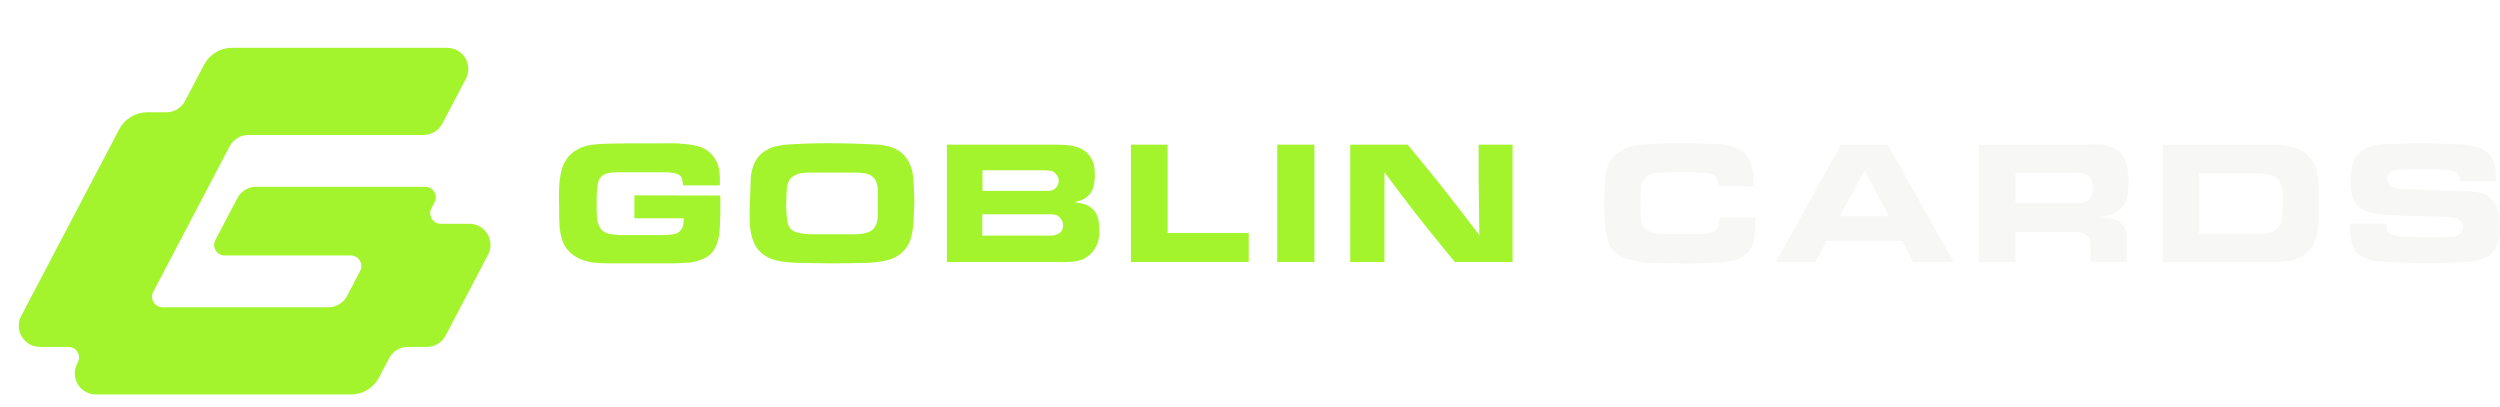
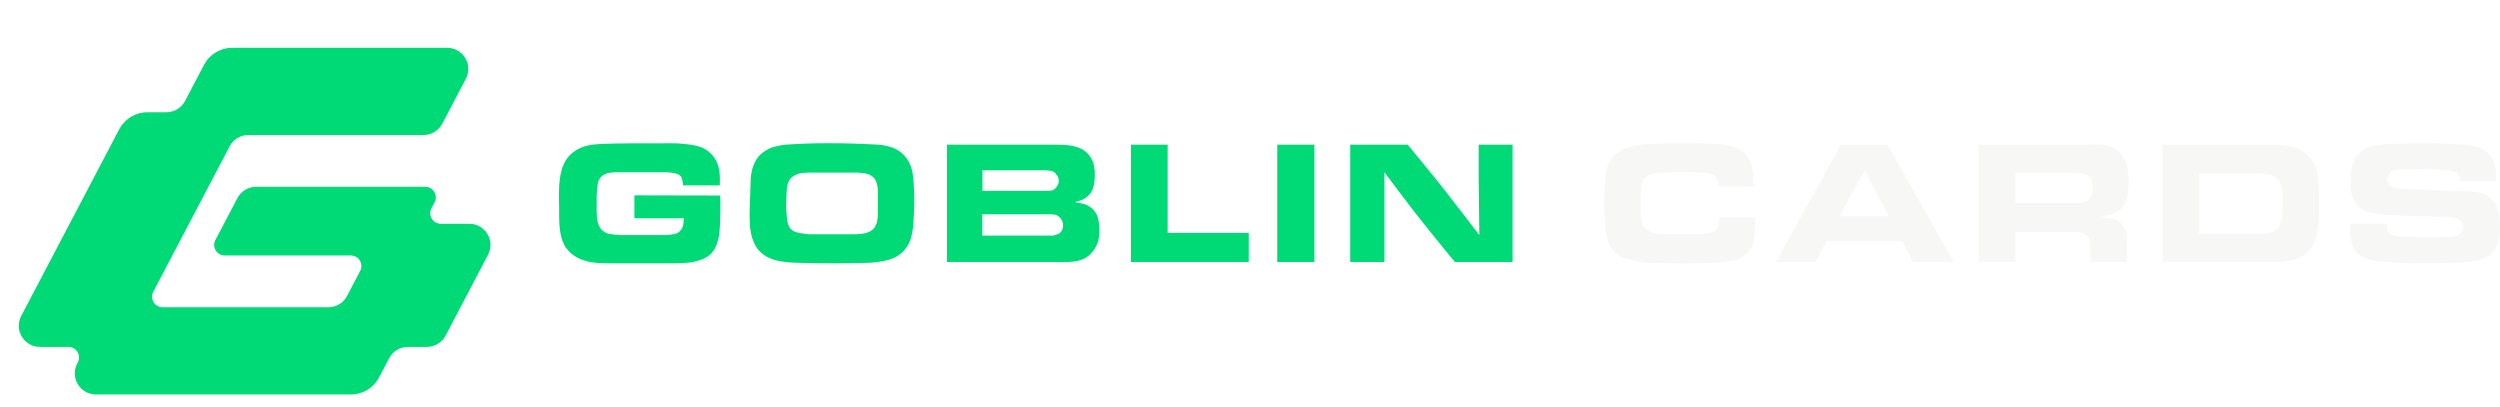
<svg xmlns="http://www.w3.org/2000/svg" viewBox="0 0 246 40">
  <defs>
    <linearGradient id="word">
-       <stop offset="52%" stop-color="#a3f42d" />
+       <stop offset="52%" stop-color="#00da76" />
      <stop offset="52%" stop-color="#f7f8f5" />
    </linearGradient>
  </defs>
-   <path fill="#a3f42d" transform="translate(-7,-11) scale(.052)" d="M 520.732 334.109 C 531.097 314.366 551.556 302 573.855 302 L 980.768 302 C 1010.851 302 1030.168 333.959 1016.184 360.594 L 971.558 445.594 C 964.648 458.756 951.008 467 936.142 467 L 604.585 467 C 589.719 467 576.079 475.244 569.169 488.406 L 424.635 763.703 C 417.643 777.021 427.302 793 442.343 793 L 755.9 793 C 770.766 793 784.406 784.756 791.316 771.594 L 816.147 724.297 C 823.139 710.979 813.481 695 798.44 695 L 559.906 695 C 544.865 695 535.206 679.021 542.198 665.703 L 583.83 586.406 C 590.74 573.244 604.38 565 619.246 565 L 939.312 565 C 954.353 565 964.012 580.979 957.02 594.297 L 951.032 605.703 C 944.04 619.021 953.698 635 968.739 635 L 1022.739 635 C 1052.822 635 1072.139 666.959 1058.155 693.594 L 977.828 846.594 C 970.918 859.756 957.278 868 942.413 868 L 906.413 868 C 891.547 868 877.907 876.244 870.997 889.406 L 851.842 925.891 C 841.477 945.634 821.017 958 798.719 958 L 316.184 958 C 286.102 958 266.785 926.041 280.768 899.406 L 281.876 897.297 C 288.868 883.979 279.209 868 264.168 868 L 210.168 868 C 180.085 868 160.769 836.041 174.752 809.406 L 360.237 456.109 C 370.603 436.366 391.062 424 413.361 424 L 449.361 424 C 464.227 424 477.866 415.756 484.777 402.594 Z" />
+   <path fill="#00da76" transform="translate(-7,-11) scale(.052)" d="M 520.732 334.109 C 531.097 314.366 551.556 302 573.855 302 L 980.768 302 C 1010.851 302 1030.168 333.959 1016.184 360.594 L 971.558 445.594 C 964.648 458.756 951.008 467 936.142 467 L 604.585 467 C 589.719 467 576.079 475.244 569.169 488.406 L 424.635 763.703 C 417.643 777.021 427.302 793 442.343 793 L 755.9 793 C 770.766 793 784.406 784.756 791.316 771.594 L 816.147 724.297 C 823.139 710.979 813.481 695 798.44 695 L 559.906 695 C 544.865 695 535.206 679.021 542.198 665.703 L 583.83 586.406 C 590.74 573.244 604.38 565 619.246 565 L 939.312 565 C 954.353 565 964.012 580.979 957.02 594.297 L 951.032 605.703 C 944.04 619.021 953.698 635 968.739 635 L 1022.739 635 C 1052.822 635 1072.139 666.959 1058.155 693.594 L 977.828 846.594 C 970.918 859.756 957.278 868 942.413 868 L 906.413 868 C 891.547 868 877.907 876.244 870.997 889.406 L 851.842 925.891 C 841.477 945.634 821.017 958 798.719 958 L 316.184 958 C 286.102 958 266.785 926.041 280.768 899.406 L 281.876 897.297 C 288.868 883.979 279.209 868 264.168 868 L 210.168 868 C 180.085 868 160.769 836.041 174.752 809.406 L 360.237 456.109 C 370.603 436.366 391.062 424 413.361 424 L 449.361 424 C 464.227 424 477.866 415.756 484.777 402.594 Z" />
  <path fill="url(#word)" fill-rule="evenodd" transform="translate(0.4996814,-39.62062) scale(6.055591)" d="M10.73,8.871 L10.843,8.871 L10.899,8.872 L10.956,8.875 L11.013,8.88 L11.071,8.886 L11.116,8.891 L11.158,8.897 L11.197,8.904 L11.234,8.912 L11.267,8.921 L11.297,8.93 L11.325,8.941 L11.349,8.952 L11.393,8.977 L11.432,9.006 L11.467,9.037 L11.498,9.07 L11.519,9.099 L11.538,9.127 L11.554,9.156 L11.568,9.184 L11.579,9.213 L11.589,9.243 L11.597,9.272 L11.603,9.303 L11.611,9.364 L11.615,9.426 L11.615,9.489 L11.614,9.555 L11.017,9.555 L11.014,9.527 L11.01,9.501 L11.007,9.478 L11.002,9.457 L10.996,9.438 L10.988,9.421 L10.977,9.406 L10.964,9.393 L10.949,9.382 L10.93,9.372 L10.908,9.364 L10.883,9.358 L10.854,9.353 L10.821,9.349 L10.782,9.345 L10.739,9.342 L9.921,9.342 L9.864,9.346 L9.806,9.354 L9.778,9.361 L9.751,9.371 L9.726,9.384 L9.702,9.401 L9.676,9.426 L9.656,9.455 L9.641,9.488 L9.632,9.525 L9.629,9.546 L9.626,9.568 L9.623,9.592 L9.62,9.618 L9.618,9.646 L9.616,9.676 L9.614,9.707 L9.613,9.741 L9.613,9.991 L9.615,10.007 L9.616,10.029 L9.616,10.035 L9.616,10.044 L9.616,10.055 L9.617,10.069 L9.62,10.101 L9.626,10.136 L9.637,10.174 L9.652,10.213 L9.662,10.232 L9.673,10.251 L9.687,10.268 L9.702,10.285 L9.73,10.306 L9.761,10.324 L9.794,10.337 L9.83,10.345 L9.907,10.356 L9.988,10.363 L10.709,10.363 L10.752,10.361 L10.792,10.358 L10.832,10.353 L10.87,10.348 L10.888,10.344 L10.905,10.338 L10.921,10.331 L10.937,10.322 L10.951,10.311 L10.965,10.298 L10.978,10.284 L10.99,10.268 L11.002,10.246 L11.011,10.225 L11.018,10.203 L11.022,10.18 L11.026,10.135 L11.028,10.09 L10.226,10.09 L10.226,9.717 L11.622,9.72 L11.623,9.91 L11.623,10.007 L11.619,10.103 L11.616,10.209 L11.608,10.314 L11.599,10.385 L11.583,10.453 L11.562,10.517 L11.535,10.577 L11.519,10.606 L11.5,10.632 L11.479,10.657 L11.455,10.68 L11.428,10.701 L11.399,10.721 L11.367,10.738 L11.333,10.754 L11.271,10.777 L11.207,10.795 L11.141,10.807 L11.074,10.813 L10.938,10.82 L10.806,10.822 L9.837,10.822 L9.676,10.819 L9.597,10.813 L9.52,10.803 L9.481,10.795 L9.443,10.785 L9.406,10.774 L9.369,10.761 L9.332,10.745 L9.295,10.727 L9.259,10.705 L9.224,10.681 L9.204,10.665 L9.185,10.649 L9.169,10.633 L9.155,10.618 L9.143,10.603 L9.133,10.591 L9.124,10.581 L9.116,10.573 L9.093,10.536 L9.074,10.497 L9.057,10.456 L9.043,10.413 L9.032,10.368 L9.023,10.323 L9.016,10.278 L9.011,10.232 L9.005,10.14 L9.003,10.049 L9.003,9.96 L9.003,9.877 L9,9.793 L9,9.704 L9.003,9.582 L9.007,9.522 L9.014,9.461 L9.02,9.417 L9.027,9.374 L9.037,9.333 L9.047,9.293 L9.06,9.255 L9.075,9.218 L9.092,9.183 L9.111,9.149 L9.132,9.117 L9.156,9.087 L9.183,9.058 L9.212,9.031 L9.244,9.007 L9.279,8.984 L9.318,8.962 L9.359,8.942 L9.411,8.923 L9.463,8.909 L9.49,8.903 L9.519,8.898 L9.55,8.893 L9.582,8.89 L9.616,8.887 L9.652,8.884 L9.69,8.882 L9.73,8.88 L9.773,8.879 L9.82,8.878 L9.87,8.876 L9.923,8.875 L10.037,8.874 L10.15,8.872 L10.617,8.872 L10.73,8.871 Z M13.038,9.347 L13.014,9.349 L12.991,9.351 L12.97,9.353 L12.951,9.355 L12.933,9.358 L12.917,9.361 L12.903,9.364 L12.89,9.368 L12.866,9.376 L12.843,9.386 L12.821,9.398 L12.8,9.412 L12.786,9.423 L12.775,9.433 L12.765,9.442 L12.757,9.451 L12.745,9.468 L12.738,9.482 L12.724,9.513 L12.715,9.544 L12.712,9.559 L12.709,9.572 L12.707,9.581 L12.706,9.588 L12.703,9.615 L12.701,9.645 L12.699,9.679 L12.697,9.716 L12.696,9.757 L12.695,9.802 L12.693,9.852 L12.692,9.906 L12.695,9.965 L12.699,10.019 L12.703,10.069 L12.708,10.114 L12.715,10.155 L12.725,10.19 L12.737,10.221 L12.752,10.246 L12.773,10.27 L12.799,10.29 L12.829,10.306 L12.864,10.318 L12.904,10.328 L12.95,10.336 L13.002,10.343 L13.06,10.349 L13.839,10.349 L13.885,10.345 L13.93,10.34 L13.973,10.332 L14.012,10.321 L14.049,10.306 L14.082,10.286 L14.098,10.273 L14.112,10.259 L14.125,10.243 L14.137,10.225 L14.153,10.194 L14.165,10.159 L14.17,10.138 L14.174,10.114 L14.178,10.085 L14.182,10.052 L14.182,9.639 L14.18,9.608 L14.177,9.58 L14.172,9.552 L14.164,9.523 L14.155,9.496 L14.144,9.472 L14.132,9.452 L14.118,9.434 L14.102,9.418 L14.085,9.405 L14.068,9.393 L14.049,9.383 L14.028,9.374 L14.007,9.367 L13.984,9.362 L13.961,9.358 L13.91,9.353 L13.855,9.347 L13.038,9.347 Z M13.371,8.87 L13.579,8.871 L13.785,8.876 L13.992,8.884 L14.201,8.894 L14.246,8.899 L14.29,8.907 L14.306,8.91 L14.324,8.914 L14.345,8.919 L14.368,8.925 L14.393,8.932 L14.418,8.941 L14.444,8.951 L14.471,8.964 L14.499,8.979 L14.527,8.996 L14.554,9.017 L14.582,9.04 L14.608,9.066 L14.634,9.095 L14.657,9.128 L14.68,9.164 L14.703,9.211 L14.722,9.258 L14.736,9.305 L14.746,9.351 L14.758,9.447 L14.766,9.547 L14.774,9.752 L14.774,9.855 L14.771,9.958 L14.764,10.091 L14.76,10.158 L14.755,10.228 L14.747,10.279 L14.739,10.329 L14.729,10.376 L14.717,10.421 L14.702,10.464 L14.681,10.508 L14.655,10.552 L14.623,10.595 L14.595,10.627 L14.565,10.656 L14.533,10.681 L14.5,10.703 L14.465,10.722 L14.43,10.739 L14.393,10.753 L14.357,10.765 L14.281,10.784 L14.201,10.797 L14.121,10.807 L14.042,10.813 L13.757,10.819 L13.614,10.821 L13.47,10.822 L13.143,10.819 L12.816,10.811 L12.752,10.807 L12.689,10.801 L12.628,10.793 L12.567,10.782 L12.506,10.768 L12.448,10.747 L12.419,10.735 L12.39,10.721 L12.361,10.705 L12.333,10.687 L12.292,10.655 L12.256,10.621 L12.225,10.585 L12.199,10.545 L12.177,10.503 L12.158,10.46 L12.142,10.415 L12.129,10.369 L12.119,10.322 L12.111,10.275 L12.105,10.227 L12.102,10.178 L12.099,10.081 L12.098,9.987 L12.117,9.428 L12.122,9.384 L12.131,9.339 L12.143,9.284 L12.161,9.232 L12.182,9.182 L12.208,9.135 L12.238,9.092 L12.275,9.053 L12.317,9.017 L12.366,8.986 L12.403,8.965 L12.44,8.947 L12.477,8.933 L12.513,8.924 L12.55,8.916 L12.588,8.908 L12.629,8.901 L12.671,8.894 L12.846,8.884 L13.02,8.876 L13.194,8.871 L13.371,8.87 Z M15.879,10.025 L15.879,10.371 L17.021,10.371 L17.049,10.365 L17.074,10.358 L17.097,10.35 L17.119,10.341 L17.138,10.329 L17.154,10.313 L17.169,10.293 L17.181,10.268 L17.184,10.258 L17.187,10.244 L17.19,10.226 L17.192,10.203 L17.189,10.173 L17.182,10.147 L17.171,10.122 L17.156,10.098 L17.145,10.084 L17.133,10.072 L17.12,10.061 L17.108,10.051 L17.095,10.044 L17.081,10.038 L17.068,10.033 L17.054,10.03 L16.994,10.025 L16.93,10.025 L15.879,10.025 Z M15.882,9.31 L15.882,9.644 L16.876,9.644 L16.938,9.645 L16.994,9.64 L17.02,9.634 L17.044,9.622 L17.066,9.604 L17.086,9.58 L17.091,9.573 L17.096,9.565 L17.101,9.555 L17.108,9.543 L17.114,9.53 L17.118,9.514 L17.12,9.498 L17.121,9.48 L17.119,9.453 L17.113,9.428 L17.102,9.405 L17.086,9.383 L17.067,9.358 L17.046,9.34 L17.023,9.327 L17,9.32 L16.975,9.317 L16.948,9.314 L16.919,9.311 L16.889,9.31 L15.882,9.31 Z M15.304,8.894 L17.065,8.894 L17.197,8.896 L17.264,8.902 L17.331,8.911 L17.363,8.918 L17.395,8.927 L17.427,8.936 L17.457,8.948 L17.487,8.961 L17.516,8.977 L17.543,8.996 L17.57,9.018 L17.596,9.042 L17.62,9.072 L17.644,9.106 L17.665,9.146 L17.675,9.168 L17.684,9.193 L17.691,9.219 L17.697,9.247 L17.701,9.277 L17.705,9.31 L17.707,9.344 L17.707,9.38 L17.707,9.418 L17.705,9.453 L17.702,9.486 L17.698,9.516 L17.693,9.544 L17.687,9.57 L17.68,9.594 L17.672,9.616 L17.664,9.636 L17.654,9.655 L17.644,9.672 L17.633,9.688 L17.608,9.716 L17.58,9.742 L17.557,9.759 L17.533,9.774 L17.508,9.787 L17.483,9.797 L17.432,9.813 L17.381,9.828 L17.45,9.84 L17.517,9.854 L17.549,9.863 L17.581,9.876 L17.612,9.893 L17.642,9.914 L17.673,9.94 L17.7,9.969 L17.724,10.004 L17.744,10.043 L17.752,10.065 L17.76,10.089 L17.766,10.117 L17.771,10.147 L17.775,10.18 L17.778,10.216 L17.78,10.254 L17.78,10.295 L17.78,10.329 L17.778,10.36 L17.775,10.39 L17.771,10.418 L17.766,10.444 L17.76,10.468 L17.753,10.491 L17.745,10.511 L17.727,10.548 L17.708,10.582 L17.688,10.612 L17.667,10.638 L17.653,10.654 L17.634,10.673 L17.623,10.684 L17.609,10.695 L17.594,10.707 L17.578,10.719 L17.556,10.733 L17.533,10.746 L17.509,10.757 L17.484,10.766 L17.459,10.774 L17.431,10.781 L17.402,10.787 L17.371,10.792 L17.338,10.796 L17.303,10.798 L17.266,10.8 L17.227,10.801 L17.185,10.802 L17.14,10.802 L17.093,10.801 L17.043,10.8 L15.304,10.8 L15.304,8.894 Z M18.294,8.894 L18.891,8.894 L18.891,10.328 L20.209,10.328 L20.209,10.8 L18.294,10.8 L18.294,8.894 Z M20.672,8.894 L21.276,8.894 L21.276,10.8 L20.672,10.8 L20.672,8.894 Z M21.858,8.894 L22.792,8.894 L22.948,9.084 L23.103,9.273 L23.257,9.462 L23.41,9.655 L23.683,10.008 L23.956,10.363 L23.945,9.488 L23.945,8.894 L24.496,8.894 L24.496,10.8 L23.559,10.8 L23.39,10.595 L23.223,10.39 L23.057,10.183 L22.892,9.974 L22.652,9.659 L22.414,9.342 L22.414,10.8 L21.858,10.8 L21.858,8.894 Z M27.216,8.867 L27.385,8.868 L27.551,8.874 L27.718,8.88 L27.887,8.886 L27.988,8.904 L28.087,8.928 L28.111,8.935 L28.134,8.944 L28.157,8.954 L28.18,8.966 L28.202,8.979 L28.223,8.994 L28.244,9.011 L28.265,9.029 L28.29,9.054 L28.313,9.082 L28.332,9.112 L28.349,9.145 L28.362,9.179 L28.374,9.214 L28.384,9.249 L28.392,9.285 L28.403,9.359 L28.409,9.432 L28.412,9.504 L28.413,9.572 L27.844,9.569 L27.842,9.528 L27.838,9.492 L27.834,9.475 L27.827,9.457 L27.817,9.439 L27.803,9.42 L27.785,9.401 L27.764,9.385 L27.742,9.374 L27.717,9.366 L27.664,9.357 L27.607,9.35 L27.439,9.342 L27.27,9.339 L27.093,9.341 L26.914,9.347 L26.868,9.349 L26.822,9.353 L26.812,9.354 L26.801,9.356 L26.787,9.358 L26.773,9.361 L26.757,9.364 L26.741,9.369 L26.725,9.376 L26.708,9.384 L26.691,9.394 L26.675,9.405 L26.659,9.419 L26.643,9.434 L26.629,9.452 L26.616,9.472 L26.605,9.496 L26.596,9.523 L26.59,9.547 L26.585,9.576 L26.581,9.609 L26.579,9.647 L26.577,9.689 L26.576,9.734 L26.575,9.782 L26.575,9.833 L26.575,9.974 L26.579,10.052 L26.588,10.13 L26.596,10.168 L26.61,10.202 L26.63,10.233 L26.655,10.26 L26.672,10.274 L26.69,10.286 L26.708,10.297 L26.728,10.306 L26.768,10.32 L26.805,10.33 L26.839,10.337 L26.87,10.341 L26.883,10.342 L26.893,10.343 L26.901,10.344 L26.906,10.344 L27.604,10.344 L27.607,10.344 L27.612,10.343 L27.62,10.342 L27.631,10.341 L27.657,10.337 L27.687,10.332 L27.72,10.323 L27.753,10.31 L27.769,10.302 L27.784,10.292 L27.797,10.281 L27.809,10.268 L27.822,10.25 L27.833,10.229 L27.84,10.207 L27.845,10.183 L27.851,10.132 L27.857,10.079 L28.44,10.079 L28.439,10.164 L28.437,10.207 L28.435,10.252 L28.427,10.373 L28.419,10.432 L28.405,10.488 L28.396,10.515 L28.386,10.542 L28.373,10.567 L28.359,10.592 L28.343,10.616 L28.324,10.639 L28.303,10.66 L28.278,10.681 L28.238,10.711 L28.197,10.735 L28.155,10.754 L28.111,10.768 L28.02,10.787 L27.927,10.803 L27.773,10.812 L27.619,10.819 L27.466,10.823 L27.312,10.824 L27.143,10.823 L26.976,10.82 L26.808,10.816 L26.639,10.811 L26.509,10.787 L26.383,10.759 L26.352,10.751 L26.323,10.741 L26.294,10.729 L26.267,10.716 L26.24,10.7 L26.215,10.683 L26.19,10.664 L26.167,10.643 L26.145,10.622 L26.125,10.601 L26.107,10.579 L26.091,10.557 L26.077,10.534 L26.065,10.511 L26.055,10.488 L26.047,10.464 L26.034,10.414 L26.022,10.362 L26.013,10.307 L26.005,10.249 L25.99,10.049 L25.985,9.949 L25.983,9.847 L25.985,9.742 L25.99,9.638 L26.002,9.428 L26.009,9.382 L26.017,9.339 L26.026,9.298 L26.036,9.26 L26.049,9.222 L26.067,9.184 L26.09,9.146 L26.118,9.107 L26.146,9.076 L26.175,9.049 L26.206,9.024 L26.238,9.003 L26.271,8.985 L26.304,8.968 L26.336,8.954 L26.368,8.941 L26.399,8.931 L26.428,8.922 L26.456,8.915 L26.481,8.91 L26.505,8.906 L26.525,8.903 L26.542,8.899 L26.556,8.896 L26.72,8.884 L26.884,8.875 L27.049,8.869 L27.216,8.867 Z M30.218,9.315 L29.81,10.057 L30.612,10.057 L30.218,9.315 Z M29.832,8.894 L30.591,8.894 L31.665,10.8 L31.004,10.8 L30.826,10.46 L29.597,10.46 L29.416,10.8 L28.774,10.8 L29.832,8.894 Z M32.668,9.35 L32.668,9.841 L33.602,9.841 L33.642,9.841 L33.679,9.84 L33.712,9.838 L33.741,9.836 L33.768,9.833 L33.792,9.827 L33.813,9.82 L33.832,9.812 L33.847,9.802 L33.861,9.79 L33.872,9.777 L33.882,9.762 L33.897,9.73 L33.909,9.698 L33.916,9.668 L33.92,9.642 L33.92,9.631 L33.921,9.622 L33.921,9.616 L33.921,9.612 L33.921,9.608 L33.921,9.602 L33.92,9.594 L33.92,9.584 L33.918,9.559 L33.914,9.531 L33.909,9.501 L33.899,9.47 L33.887,9.441 L33.87,9.415 L33.851,9.397 L33.829,9.382 L33.804,9.372 L33.777,9.365 L33.717,9.357 L33.654,9.35 L32.668,9.35 Z M33.979,8.888 L34.032,8.89 L34.083,8.895 L34.117,8.901 L34.149,8.908 L34.182,8.917 L34.214,8.928 L34.245,8.94 L34.276,8.956 L34.305,8.975 L34.334,8.996 L34.352,9.011 L34.369,9.027 L34.383,9.042 L34.396,9.059 L34.407,9.074 L34.416,9.086 L34.424,9.096 L34.429,9.104 L34.443,9.132 L34.455,9.16 L34.466,9.19 L34.474,9.22 L34.488,9.281 L34.497,9.338 L34.5,9.365 L34.503,9.39 L34.505,9.413 L34.506,9.434 L34.506,9.452 L34.507,9.467 L34.507,9.478 L34.507,9.485 L34.507,9.491 L34.507,9.499 L34.507,9.511 L34.507,9.526 L34.507,9.543 L34.506,9.562 L34.505,9.583 L34.503,9.605 L34.498,9.654 L34.491,9.705 L34.481,9.755 L34.469,9.801 L34.466,9.807 L34.462,9.816 L34.458,9.826 L34.453,9.837 L34.44,9.863 L34.423,9.887 L34.405,9.911 L34.385,9.932 L34.363,9.951 L34.34,9.968 L34.289,9.998 L34.234,10.022 L34.177,10.042 L34.118,10.056 L34.061,10.067 L34.007,10.076 L34.066,10.077 L34.123,10.08 L34.179,10.086 L34.233,10.093 L34.259,10.098 L34.284,10.105 L34.308,10.115 L34.33,10.127 L34.352,10.141 L34.372,10.158 L34.392,10.177 L34.41,10.198 L34.433,10.229 L34.45,10.261 L34.462,10.293 L34.469,10.326 L34.475,10.395 L34.477,10.468 L34.477,10.8 L33.886,10.8 L33.886,10.543 L33.885,10.506 L33.88,10.468 L33.877,10.449 L33.871,10.43 L33.863,10.411 L33.853,10.392 L33.836,10.371 L33.817,10.354 L33.795,10.342 L33.771,10.333 L33.72,10.321 L33.664,10.314 L32.666,10.314 L32.666,10.8 L32.069,10.8 L32.069,8.894 L33.8,8.894 L33.944,8.888 L33.979,8.888 Z M35.653,9.361 L35.653,10.341 L36.625,10.341 L36.634,10.341 L36.647,10.341 L36.661,10.341 L36.679,10.341 L36.719,10.339 L36.763,10.333 L36.803,10.325 L36.84,10.313 L36.871,10.299 L36.898,10.282 L36.92,10.262 L36.94,10.24 L36.957,10.215 L36.971,10.189 L36.982,10.161 L36.99,10.131 L36.997,10.099 L37.002,10.066 L37.007,9.998 L37.008,9.926 L37.008,9.689 L37.001,9.624 L36.991,9.564 L36.982,9.536 L36.969,9.507 L36.95,9.48 L36.927,9.452 L36.912,9.438 L36.896,9.425 L36.879,9.413 L36.862,9.403 L36.844,9.395 L36.825,9.388 L36.805,9.382 L36.784,9.378 L36.698,9.368 L36.609,9.361 L35.653,9.361 Z M35.059,8.894 L36.836,8.894 L36.912,8.896 L36.989,8.902 L37.044,8.908 L37.095,8.916 L37.143,8.926 L37.187,8.938 L37.227,8.952 L37.264,8.966 L37.298,8.982 L37.33,8.999 L37.358,9.017 L37.384,9.036 L37.407,9.056 L37.428,9.077 L37.447,9.099 L37.464,9.121 L37.48,9.144 L37.494,9.166 L37.51,9.195 L37.525,9.224 L37.538,9.254 L37.549,9.284 L37.559,9.315 L37.567,9.346 L37.573,9.377 L37.578,9.409 L37.592,9.538 L37.6,9.666 L37.6,9.974 L37.6,10.041 L37.597,10.109 L37.593,10.171 L37.588,10.23 L37.58,10.284 L37.571,10.334 L37.56,10.38 L37.548,10.423 L37.533,10.463 L37.517,10.499 L37.5,10.532 L37.481,10.562 L37.461,10.59 L37.439,10.615 L37.416,10.638 L37.392,10.659 L37.367,10.679 L37.34,10.697 L37.313,10.713 L37.286,10.728 L37.259,10.741 L37.232,10.752 L37.205,10.761 L37.178,10.769 L37.151,10.775 L37.124,10.78 L37.07,10.787 L37.013,10.792 L36.955,10.797 L36.895,10.8 L35.059,10.8 L35.059,8.894 Z M39.278,8.87 L39.45,8.872 L39.622,8.878 L39.966,8.894 L40.071,8.91 L40.08,8.911 L40.091,8.913 L40.103,8.915 L40.117,8.918 L40.149,8.926 L40.186,8.938 L40.226,8.955 L40.267,8.976 L40.288,8.988 L40.308,9.001 L40.328,9.017 L40.347,9.033 L40.37,9.056 L40.39,9.081 L40.407,9.106 L40.422,9.132 L40.435,9.16 L40.446,9.187 L40.454,9.215 L40.461,9.244 L40.471,9.303 L40.475,9.365 L40.475,9.428 L40.474,9.491 L39.896,9.488 L39.889,9.462 L39.882,9.439 L39.876,9.418 L39.869,9.4 L39.861,9.384 L39.853,9.37 L39.843,9.359 L39.832,9.349 L39.82,9.34 L39.806,9.333 L39.79,9.327 L39.773,9.322 L39.753,9.317 L39.731,9.313 L39.707,9.31 L39.68,9.307 L39.468,9.297 L39.362,9.294 L39.256,9.293 L39.091,9.296 L38.926,9.302 L38.874,9.306 L38.824,9.312 L38.8,9.319 L38.779,9.33 L38.759,9.346 L38.74,9.367 L38.737,9.372 L38.733,9.379 L38.728,9.388 L38.721,9.4 L38.715,9.412 L38.711,9.425 L38.709,9.439 L38.708,9.454 L38.709,9.469 L38.711,9.482 L38.715,9.495 L38.72,9.507 L38.726,9.518 L38.731,9.527 L38.736,9.533 L38.74,9.538 L38.76,9.561 L38.781,9.578 L38.803,9.59 L38.827,9.597 L38.877,9.606 L38.929,9.612 L40.074,9.652 L40.103,9.655 L40.129,9.659 L40.153,9.662 L40.175,9.666 L40.215,9.674 L40.249,9.684 L40.28,9.694 L40.308,9.707 L40.333,9.721 L40.358,9.739 L40.392,9.769 L40.426,9.804 L40.443,9.824 L40.458,9.846 L40.472,9.87 L40.486,9.897 L40.498,9.926 L40.509,9.958 L40.518,9.992 L40.526,10.029 L40.533,10.069 L40.537,10.113 L40.54,10.161 L40.541,10.211 L40.541,10.251 L40.539,10.288 L40.537,10.323 L40.535,10.355 L40.531,10.385 L40.527,10.413 L40.521,10.439 L40.515,10.463 L40.501,10.505 L40.485,10.545 L40.466,10.581 L40.444,10.614 L40.425,10.637 L40.407,10.657 L40.388,10.676 L40.366,10.695 L40.331,10.717 L40.294,10.736 L40.255,10.752 L40.214,10.764 L40.129,10.782 L40.042,10.797 L39.865,10.807 L39.691,10.815 L39.516,10.82 L39.34,10.822 L39.149,10.819 L38.959,10.812 L38.769,10.802 L38.575,10.792 L38.478,10.776 L38.43,10.766 L38.381,10.751 L38.334,10.733 L38.289,10.71 L38.268,10.696 L38.248,10.681 L38.229,10.664 L38.211,10.646 L38.192,10.623 L38.175,10.599 L38.161,10.572 L38.149,10.543 L38.139,10.513 L38.13,10.483 L38.123,10.451 L38.118,10.419 L38.11,10.355 L38.107,10.291 L38.106,10.23 L38.106,10.174 L38.702,10.176 L38.703,10.207 L38.704,10.236 L38.707,10.262 L38.716,10.287 L38.726,10.308 L38.74,10.327 L38.757,10.342 L38.778,10.354 L38.79,10.36 L38.804,10.364 L38.819,10.369 L38.836,10.373 L38.854,10.376 L38.874,10.379 L38.896,10.382 L38.918,10.384 L39.099,10.392 L39.28,10.398 L39.377,10.399 L39.475,10.398 L39.672,10.392 L39.681,10.392 L39.695,10.393 L39.713,10.393 L39.736,10.394 L39.762,10.393 L39.786,10.39 L39.81,10.384 L39.834,10.376 L39.856,10.366 L39.876,10.354 L39.895,10.338 L39.912,10.319 L39.926,10.299 L39.936,10.277 L39.942,10.254 L39.944,10.23 L39.943,10.215 L39.94,10.195 L39.937,10.184 L39.933,10.172 L39.926,10.16 L39.917,10.147 L39.899,10.125 L39.878,10.108 L39.856,10.096 L39.831,10.089 L39.817,10.086 L39.802,10.084 L39.785,10.081 L39.767,10.078 L39.747,10.075 L39.725,10.072 L39.702,10.069 L39.677,10.066 L39.257,10.057 L39.048,10.052 L38.837,10.041 L38.704,10.032 L38.57,10.022 L38.549,10.018 L38.528,10.016 L38.508,10.013 L38.486,10.009 L38.479,10.007 L38.469,10.006 L38.457,10.003 L38.443,10.001 L38.411,9.993 L38.376,9.981 L38.338,9.964 L38.299,9.943 L38.279,9.93 L38.261,9.916 L38.242,9.9 L38.224,9.882 L38.202,9.855 L38.182,9.823 L38.162,9.786 L38.145,9.743 L38.137,9.719 L38.13,9.694 L38.124,9.667 L38.12,9.639 L38.116,9.608 L38.113,9.576 L38.112,9.542 L38.111,9.507 L38.111,9.502 L38.111,9.494 L38.112,9.481 L38.112,9.465 L38.113,9.446 L38.114,9.424 L38.116,9.401 L38.118,9.376 L38.123,9.322 L38.131,9.266 L38.143,9.212 L38.16,9.164 L38.175,9.131 L38.193,9.1 L38.214,9.07 L38.238,9.042 L38.259,9.021 L38.281,9.002 L38.304,8.984 L38.327,8.969 L38.351,8.955 L38.376,8.944 L38.401,8.934 L38.427,8.926 L38.481,8.914 L38.536,8.903 L38.594,8.893 L38.654,8.886 L38.966,8.875 L39.121,8.871 L39.278,8.87 Z" />
</svg>
